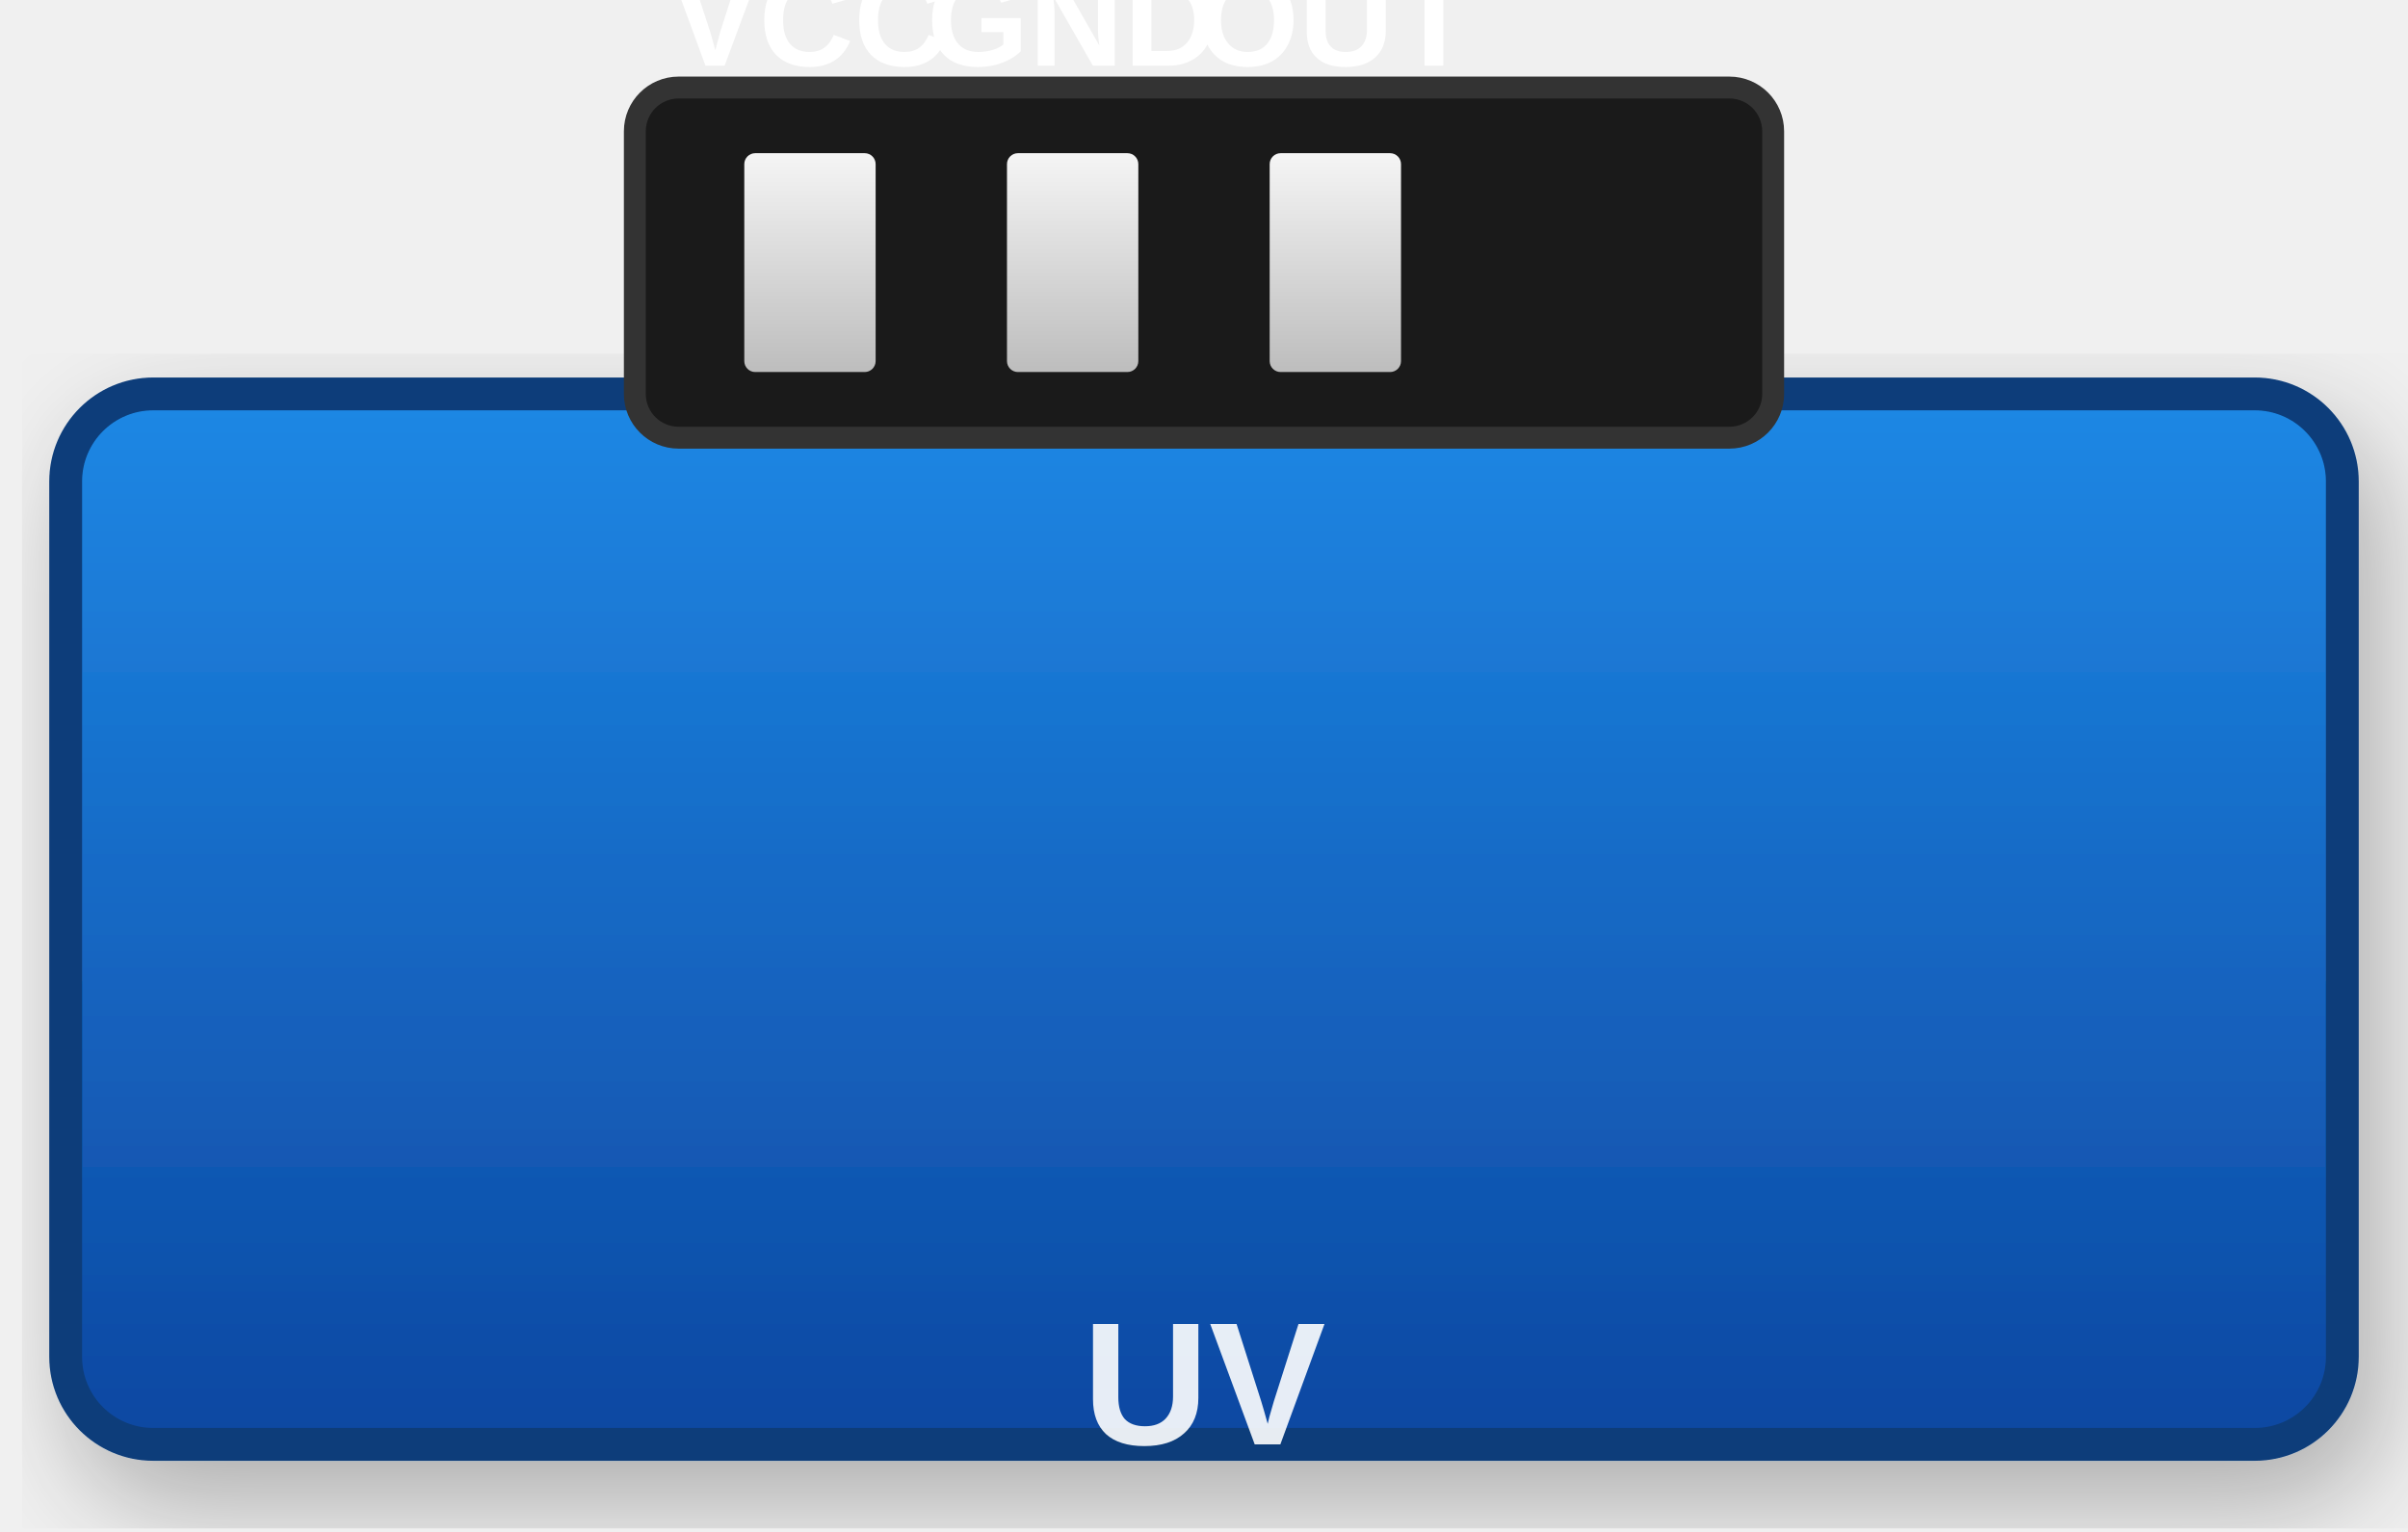
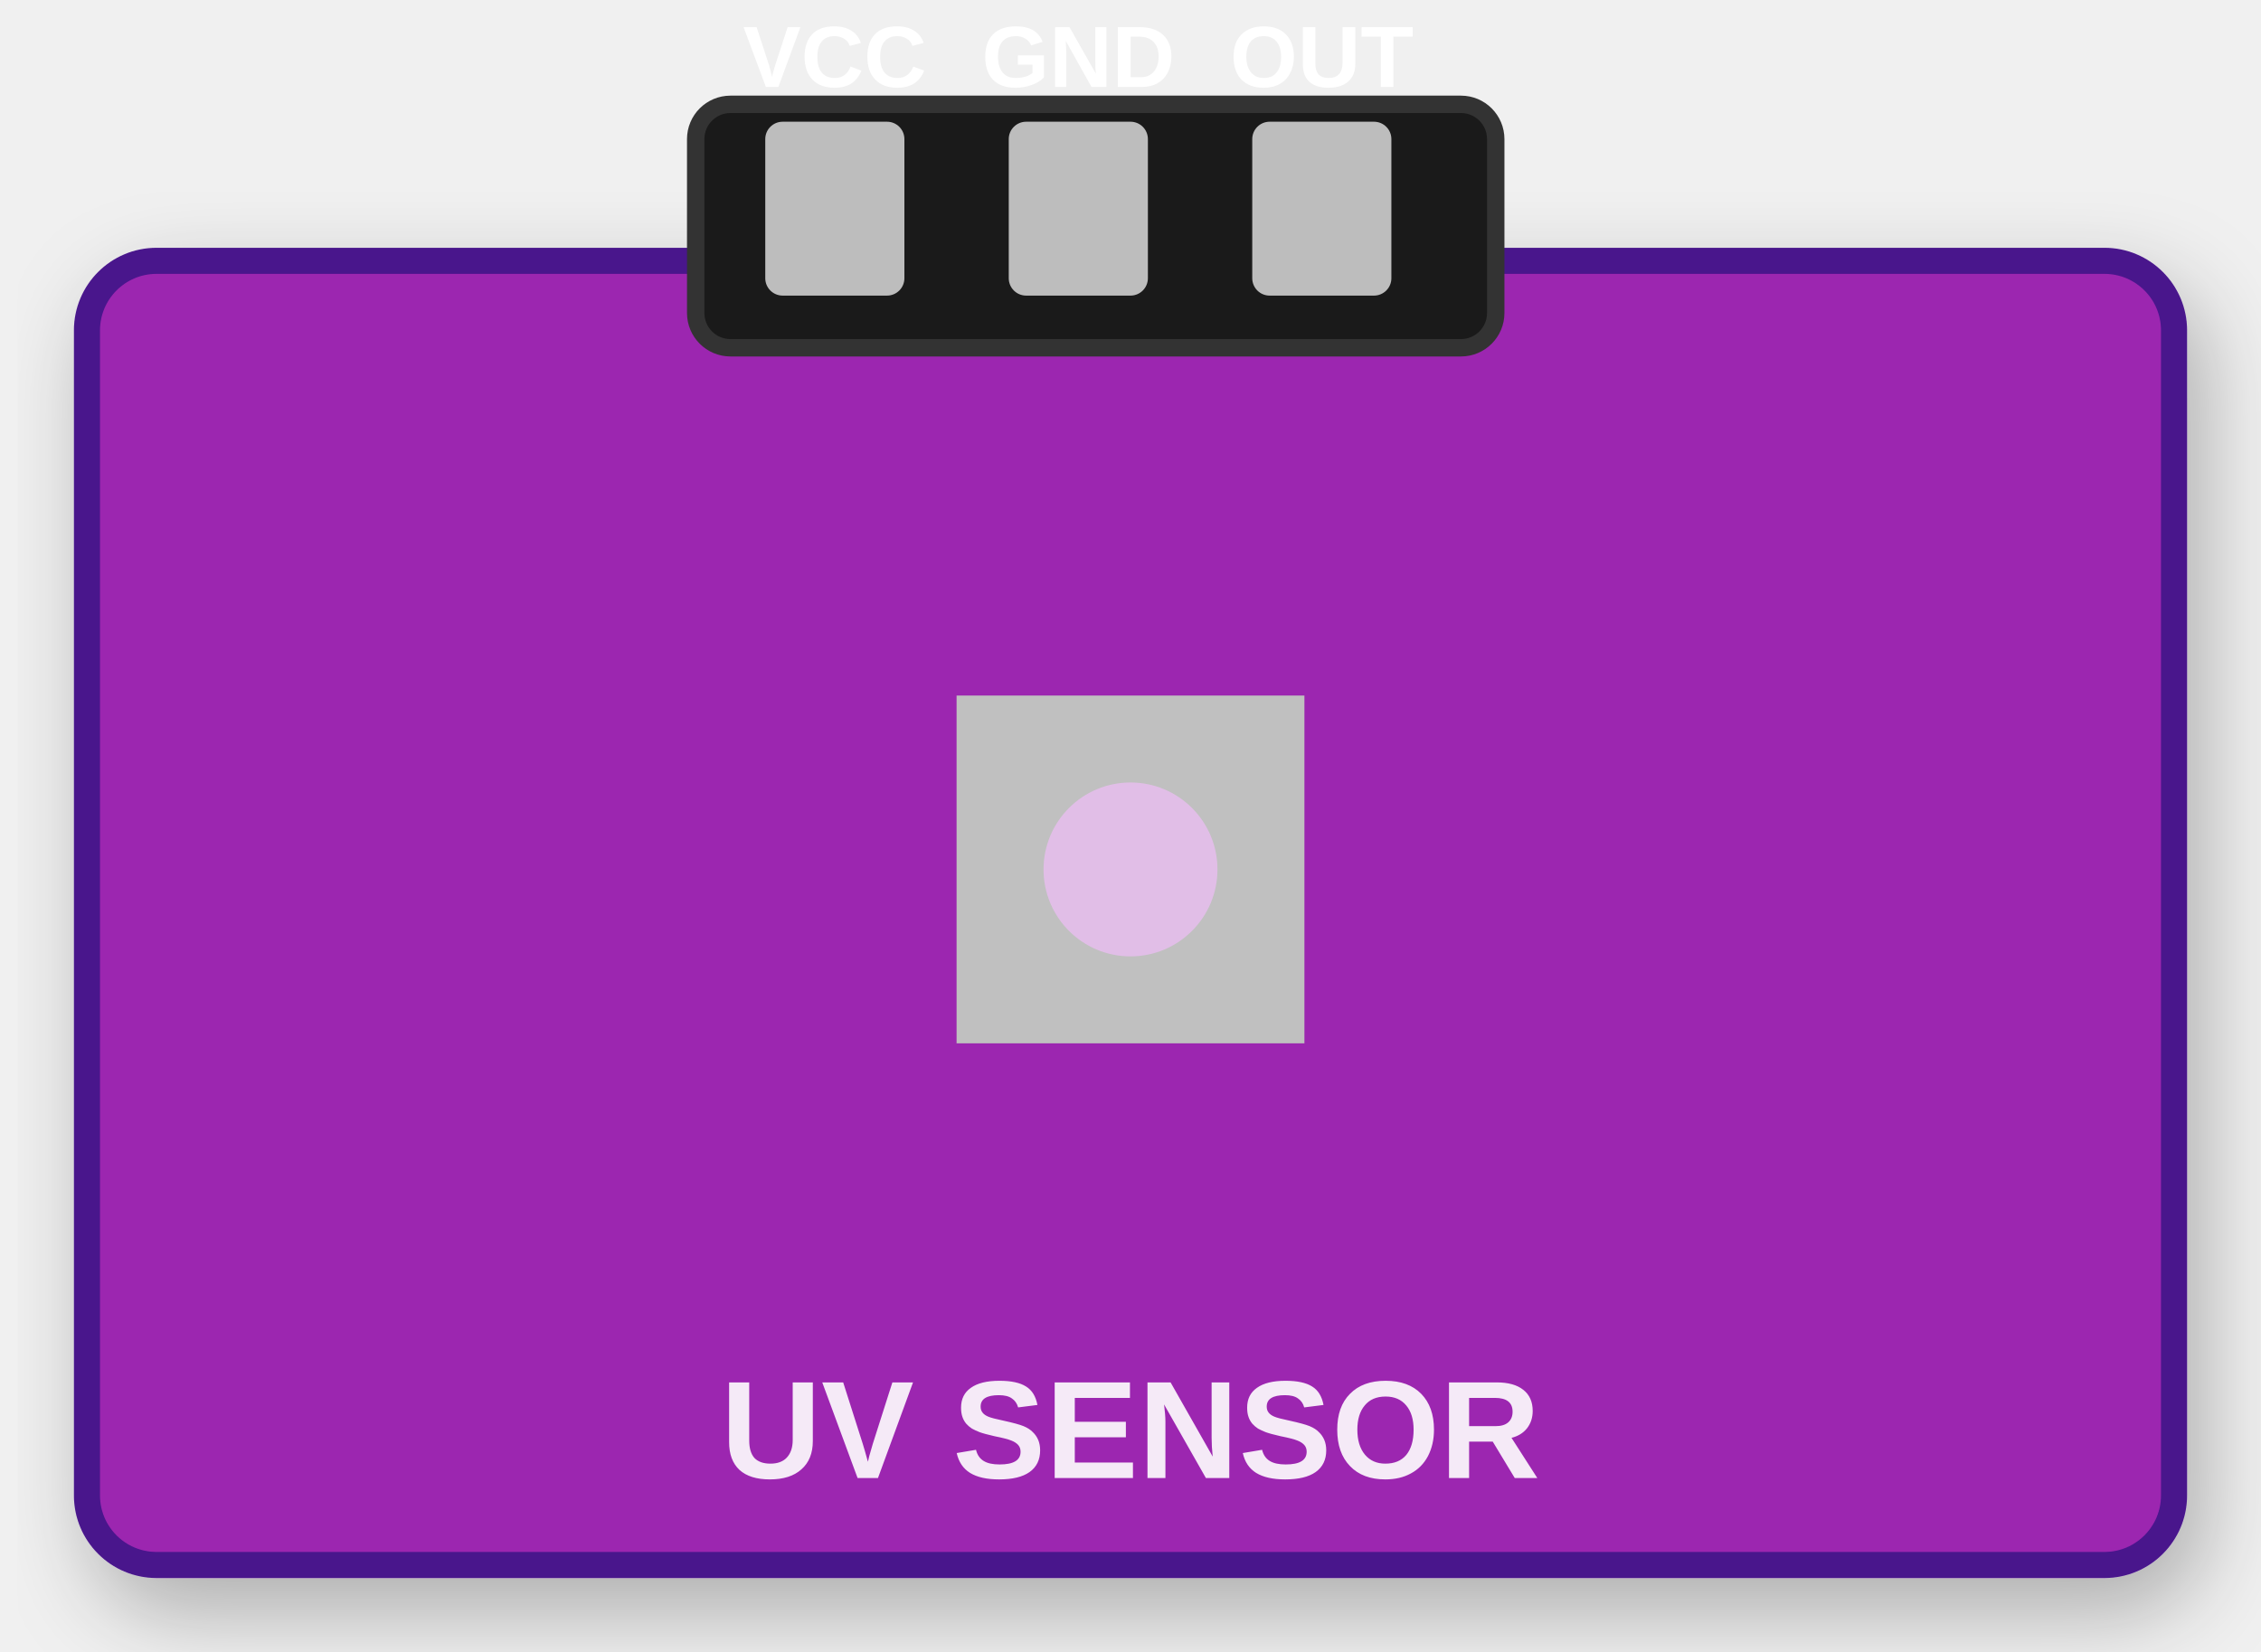
- <svg xmlns="http://www.w3.org/2000/svg" viewBox="0 0 110 70" width="110" height="70">
+ <svg xmlns="http://www.w3.org/2000/svg" viewBox="0 0 130 95" width="130" height="95">
  <defs>
-     <linearGradient id="pcb-uv" x1="0" y1="0" x2="0" y2="1">
-       <stop offset="0%" stop-color="#1E88E5" />
-       <stop offset="100%" stop-color="#0D47A1" />
-     </linearGradient>
-     <linearGradient id="pcbTeal-uv" x1="0" y1="0" x2="0" y2="1">
-       <stop offset="0%" stop-color="#00939d" />
-       <stop offset="100%" stop-color="#007982" />
-     </linearGradient>
-     <linearGradient id="metal-uv" x1="0" y1="0" x2="0" y2="1">
-       <stop offset="0%" stop-color="#eee" />
-       <stop offset="50%" stop-color="#fff" />
-       <stop offset="100%" stop-color="#999" />
-     </linearGradient>
-     <linearGradient id="pin-uv" x1="0" y1="0" x2="0" y2="1">
-       <stop offset="0%" stop-color="#f5f5f5" />
-       <stop offset="100%" stop-color="#bdbdbd" />
-     </linearGradient>
-     <filter id="sh-uv" x="-8%" y="-8%" width="116%" height="116%">
+     <filter id="sh-uv-sensor" x="-8%" y="-8%" width="116%" height="116%">
      <feDropShadow dx="1" dy="2" stdDeviation="2.5" flood-opacity="0.28" />
    </filter>
-     <filter id="glow-uv">
-       <feGaussianBlur stdDeviation="1.5" result="b" />
-       <feMerge>
-         <feMergeNode in="b" />
-         <feMergeNode in="SourceGraphic" />
-       </feMerge>
-     </filter>
  </defs>
-   <rect x="3" y="18" width="104" height="48" rx="4" fill="url(#pcb-uv)" stroke="#0a3d7a" stroke-width="1.5" filter="url(#sh-uv)" />
-   <rect x="29" y="4" width="52" height="16" rx="2" fill="#1a1a1a" stroke="#333" />
-   <rect x="34" y="7" width="6" height="10" fill="url(#pin-uv)" rx="0.5" />
-   <text x="37" y="3" text-anchor="middle" fill="#fff" font-size="6" font-weight="bold" font-family="Arial,sans-serif">VCC</text>
-   <rect x="46" y="7" width="6" height="10" fill="url(#pin-uv)" rx="0.5" />
-   <text x="49" y="3" text-anchor="middle" fill="#fff" font-size="6" font-weight="bold" font-family="Arial,sans-serif">GND</text>
-   <rect x="58" y="7" width="6" height="10" fill="url(#pin-uv)" rx="0.5" />
-   <text x="61" y="3" text-anchor="middle" fill="#fff" font-size="6" font-weight="bold" font-family="Arial,sans-serif">OUT</text>
-   <text x="55" y="66" text-anchor="middle" fill="#fff" font-size="8" font-weight="bold" font-family="Arial,sans-serif" opacity="0.9">UV</text>
+   <rect x="5" y="15" width="120" height="75" rx="4" fill="#9c27b0" stroke="#4a148c" stroke-width="1.5" filter="url(#sh-uv-sensor)" />
+   <rect x="40.0" y="6" width="46" height="14" rx="2" fill="#1a1a1a" stroke="#333" />
+   <rect x="44.0" y="7" width="8" height="10" fill="#bdbdbd" rx="1" />
+   <text x="48.0" y="5" text-anchor="middle" fill="#fff" font-size="5" font-weight="bold" font-family="Arial,sans-serif">VCC</text>
+   <rect x="58.0" y="7" width="8" height="10" fill="#bdbdbd" rx="1" />
+   <text x="62.0" y="5" text-anchor="middle" fill="#fff" font-size="5" font-weight="bold" font-family="Arial,sans-serif">GND</text>
+   <rect x="72.0" y="7" width="8" height="10" fill="#bdbdbd" rx="1" />
+   <text x="76.0" y="5" text-anchor="middle" fill="#fff" font-size="5" font-weight="bold" font-family="Arial,sans-serif">OUT</text>
+   <rect x="55" y="40" width="20" height="20" fill="silver" />
+   <circle cx="65" cy="50" r="5" fill="#e1bee7" />
+   <text x="65" y="85" text-anchor="middle" fill="#fff" font-size="8" font-weight="bold" font-family="Arial,sans-serif" opacity="0.9">UV SENSOR</text>
</svg>
